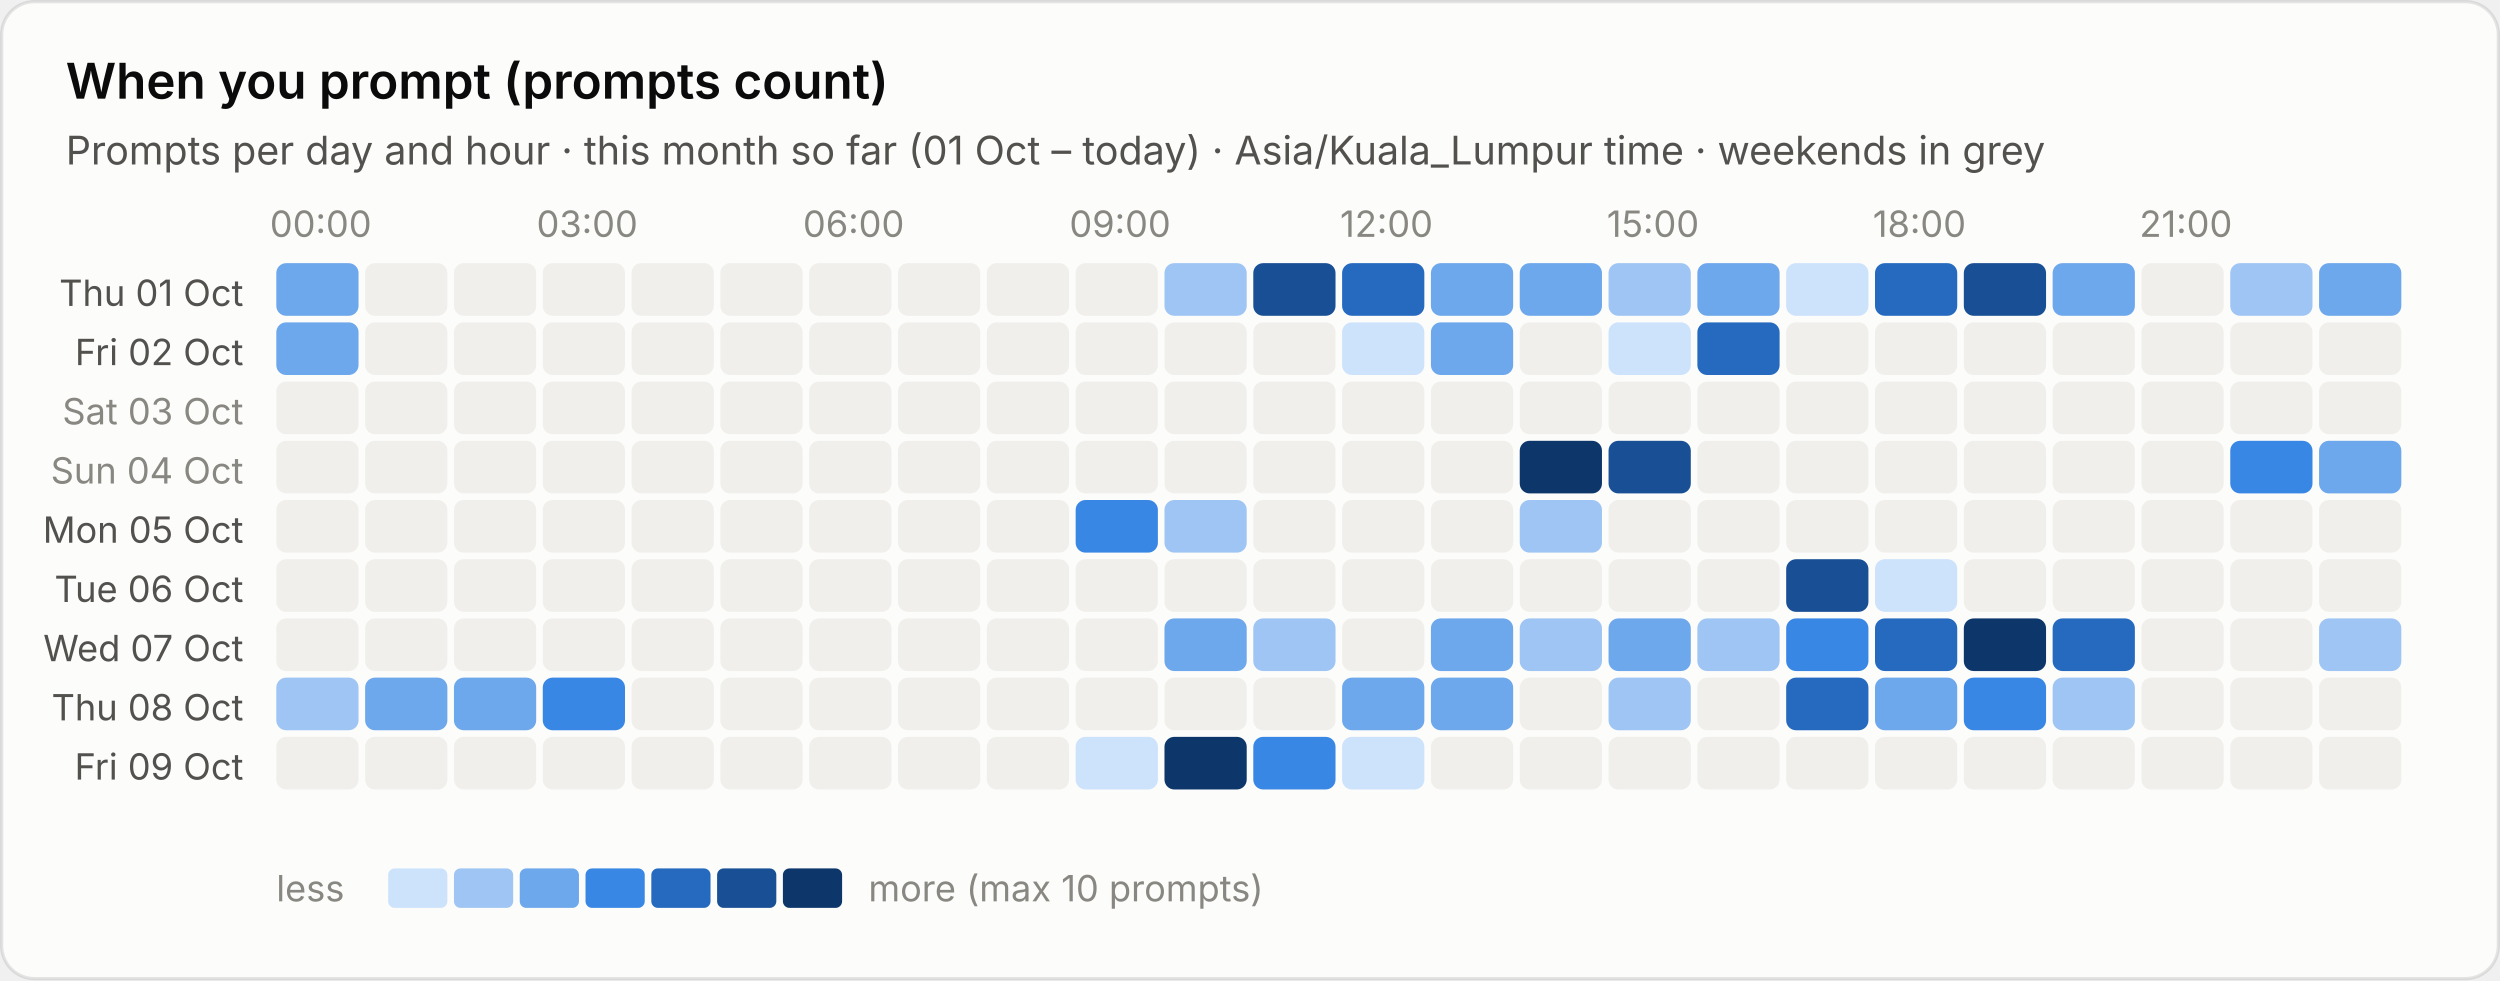
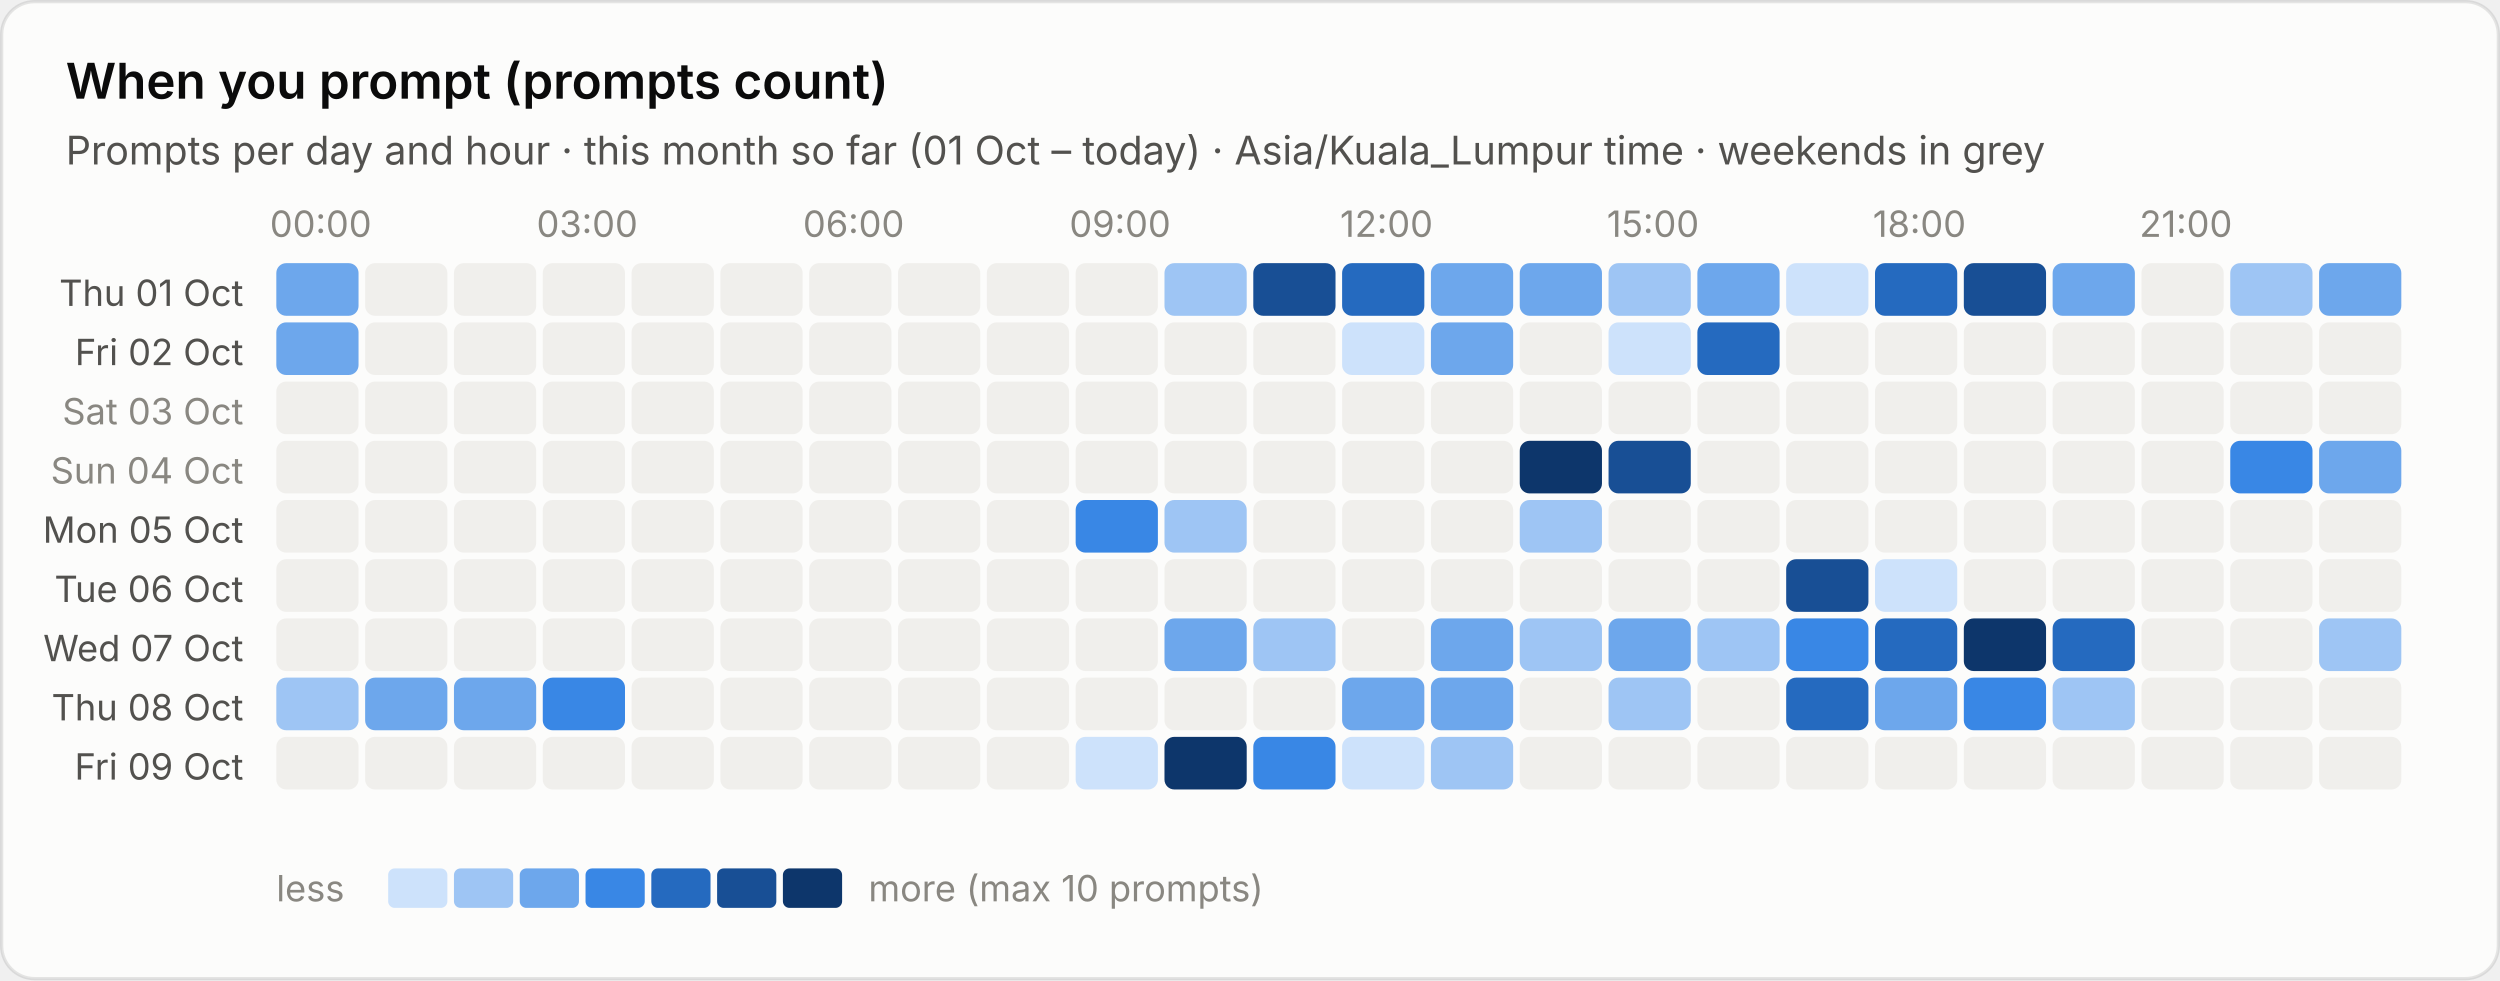
<svg xmlns="http://www.w3.org/2000/svg" viewBox="0 0 760 298" width="760" height="298" role="img" aria-label="When you prompt (prompts count)">
  <style>text{font-family:system-ui,-apple-system,"Segoe UI",sans-serif;font-variant-numeric:tabular-nums}.bg{fill:#fcfcfb;stroke:rgba(11,11,11,.10)}.tp{fill:#0b0b0b}.ts{fill:#52514e}.tm{fill:#898781}.grid{stroke:#e1e0d9;stroke-width:1}.base{stroke:#c3c2b7;stroke-width:1}.so{fill:#b5b3ad}.lo{stroke:#b5b3ad}.qe{fill:#f0efec}.ring{stroke:#fcfcfb}.area{fill-opacity:.1}.s0{fill:#2a78d6}.l0{stroke:#2a78d6}.s1{fill:#eb6834}.l1{stroke:#eb6834}.s2{fill:#1baf7a}.l2{stroke:#1baf7a}.s3{fill:#eda100}.l3{stroke:#eda100}.s4{fill:#e87ba4}.l4{stroke:#e87ba4}.s5{fill:#008300}.l5{stroke:#008300}.s6{fill:#4a3aa7}.l6{stroke:#4a3aa7}.s7{fill:#e34948}.l7{stroke:#e34948}.q0{fill:#cde2fb}.q1{fill:#9ec5f4}.q2{fill:#6da7ec}.q3{fill:#3987e5}.q4{fill:#256abf}.q5{fill:#184f95}.q6{fill:#0d366b}.r0{fill:#f8d4d4}.r1{fill:#ec8f8f}.r2{fill:#c42f2f}.a0{fill:#fbe3e3}.a1{fill:#f5b8b8}.a2{fill:#ec8f8f}.a3{fill:#d65252}.a4{fill:#a82525}.tq0{fill:#0b0b0b}.tq1{fill:#0b0b0b}.tq2{fill:#0b0b0b}.tq3{fill:#ffffff}.tq4{fill:#ffffff}.tq5{fill:#ffffff}.tq6{fill:#ffffff}.tr0{fill:#0b0b0b}.tr1{fill:#0b0b0b}.tr2{fill:#ffffff}.ta0{fill:#0b0b0b}.ta1{fill:#0b0b0b}.ta2{fill:#0b0b0b}.ta3{fill:#ffffff}.ta4{fill:#ffffff}.tw{fill:#ffffff}@media (prefers-color-scheme:dark){.bg{fill:#1a1a19;stroke:rgba(255,255,255,.10)}.tp{fill:#fff}.ts{fill:#c3c2b7}.tm{fill:#898781}.grid{stroke:#2c2c2a}.base{stroke:#383835}.so{fill:#5c5b57}.lo{stroke:#5c5b57}.qe{fill:#262624}.ring{stroke:#1a1a19}.s0{fill:#3987e5}.l0{stroke:#3987e5}.s1{fill:#d95926}.l1{stroke:#d95926}.s2{fill:#199e70}.l2{stroke:#199e70}.s3{fill:#c98500}.l3{stroke:#c98500}.s4{fill:#d55181}.l4{stroke:#d55181}.s5{fill:#008300}.l5{stroke:#008300}.s6{fill:#9085e9}.l6{stroke:#9085e9}.s7{fill:#e66767}.l7{stroke:#e66767}.q0{fill:#16263a}.q1{fill:#123a66}.q2{fill:#184f95}.q3{fill:#256abf}.q4{fill:#3987e5}.q5{fill:#6da7ec}.q6{fill:#b7d3f6}.r0{fill:#4a2023}.r1{fill:#8c2c2f}.r2{fill:#e25555}.a0{fill:#3a1a1c}.a1{fill:#5e2427}.a2{fill:#8c2c2f}.a3{fill:#c43c3f}.a4{fill:#f07070}.tq0{fill:#ffffff}.tq1{fill:#ffffff}.tq2{fill:#ffffff}.tq3{fill:#ffffff}.tq4{fill:#ffffff}.tq5{fill:#0b0b0b}.tq6{fill:#0b0b0b}.tr0{fill:#ffffff}.tr1{fill:#ffffff}.tr2{fill:#ffffff}.ta0{fill:#ffffff}.ta1{fill:#ffffff}.ta2{fill:#ffffff}.ta3{fill:#ffffff}.ta4{fill:#0b0b0b}.tw{fill:#ffffff}}</style>
  <rect class="bg" x=".5" y=".5" width="759" height="297" rx="10" />
  <text class="tp" x="20" y="30" font-size="15" font-weight="600">When you prompt (prompts count)</text>
  <text class="ts" x="20" y="50" font-size="12">Prompts per day and hour · this month so far (01 Oct – today) · Asia/Kuala_Lumpur time · weekends in grey</text>
  <text class="tm" x="97.5" y="72" font-size="11" text-anchor="middle">00:00</text>
  <text class="tm" x="178.5" y="72" font-size="11" text-anchor="middle">03:00</text>
  <text class="tm" x="259.5" y="72" font-size="11" text-anchor="middle">06:00</text>
  <text class="tm" x="340.5" y="72" font-size="11" text-anchor="middle">09:00</text>
  <text class="tm" x="421.5" y="72" font-size="11" text-anchor="middle">12:00</text>
  <text class="tm" x="502.5" y="72" font-size="11" text-anchor="middle">15:00</text>
  <text class="tm" x="583.5" y="72" font-size="11" text-anchor="middle">18:00</text>
  <text class="tm" x="664.5" y="72" font-size="11" text-anchor="middle">21:00</text>
  <text class="ts" x="74" y="93.0" font-size="11" text-anchor="end">Thu 01 Oct</text>
  <rect class="q2" x="84.0" y="80.0" width="25" height="16" rx="3" />
  <rect class="qe" x="111.0" y="80.0" width="25" height="16" rx="3" />
  <rect class="qe" x="138.0" y="80.0" width="25" height="16" rx="3" />
  <rect class="qe" x="165.0" y="80.0" width="25" height="16" rx="3" />
  <rect class="qe" x="192.0" y="80.0" width="25" height="16" rx="3" />
  <rect class="qe" x="219.0" y="80.0" width="25" height="16" rx="3" />
  <rect class="qe" x="246.0" y="80.0" width="25" height="16" rx="3" />
  <rect class="qe" x="273.0" y="80.0" width="25" height="16" rx="3" />
  <rect class="qe" x="300.0" y="80.0" width="25" height="16" rx="3" />
  <rect class="qe" x="327.0" y="80.0" width="25" height="16" rx="3" />
  <rect class="q1" x="354.0" y="80.0" width="25" height="16" rx="3" />
  <rect class="q5" x="381.0" y="80.0" width="25" height="16" rx="3" />
  <rect class="q4" x="408.0" y="80.0" width="25" height="16" rx="3" />
  <rect class="q2" x="435.0" y="80.0" width="25" height="16" rx="3" />
  <rect class="q2" x="462.0" y="80.0" width="25" height="16" rx="3" />
  <rect class="q1" x="489.0" y="80.0" width="25" height="16" rx="3" />
  <rect class="q2" x="516.0" y="80.0" width="25" height="16" rx="3" />
  <rect class="q0" x="543.0" y="80.0" width="25" height="16" rx="3" />
  <rect class="q4" x="570.0" y="80.0" width="25" height="16" rx="3" />
  <rect class="q5" x="597.0" y="80.0" width="25" height="16" rx="3" />
  <rect class="q2" x="624.0" y="80.0" width="25" height="16" rx="3" />
  <rect class="qe" x="651.0" y="80.0" width="25" height="16" rx="3" />
  <rect class="q1" x="678.0" y="80.0" width="25" height="16" rx="3" />
  <rect class="q2" x="705.0" y="80.0" width="25" height="16" rx="3" />
  <text class="ts" x="74" y="111.0" font-size="11" text-anchor="end">Fri 02 Oct</text>
  <rect class="q2" x="84.0" y="98.0" width="25" height="16" rx="3" />
  <rect class="qe" x="111.0" y="98.0" width="25" height="16" rx="3" />
  <rect class="qe" x="138.0" y="98.0" width="25" height="16" rx="3" />
  <rect class="qe" x="165.0" y="98.0" width="25" height="16" rx="3" />
  <rect class="qe" x="192.0" y="98.0" width="25" height="16" rx="3" />
  <rect class="qe" x="219.0" y="98.0" width="25" height="16" rx="3" />
  <rect class="qe" x="246.0" y="98.0" width="25" height="16" rx="3" />
  <rect class="qe" x="273.0" y="98.0" width="25" height="16" rx="3" />
  <rect class="qe" x="300.0" y="98.0" width="25" height="16" rx="3" />
  <rect class="qe" x="327.0" y="98.0" width="25" height="16" rx="3" />
  <rect class="qe" x="354.0" y="98.0" width="25" height="16" rx="3" />
  <rect class="qe" x="381.0" y="98.0" width="25" height="16" rx="3" />
  <rect class="q0" x="408.0" y="98.0" width="25" height="16" rx="3" />
  <rect class="q2" x="435.0" y="98.0" width="25" height="16" rx="3" />
  <rect class="qe" x="462.0" y="98.0" width="25" height="16" rx="3" />
  <rect class="q0" x="489.0" y="98.0" width="25" height="16" rx="3" />
  <rect class="q4" x="516.0" y="98.0" width="25" height="16" rx="3" />
  <rect class="qe" x="543.0" y="98.0" width="25" height="16" rx="3" />
  <rect class="qe" x="570.0" y="98.0" width="25" height="16" rx="3" />
  <rect class="qe" x="597.0" y="98.0" width="25" height="16" rx="3" />
  <rect class="qe" x="624.0" y="98.0" width="25" height="16" rx="3" />
  <rect class="qe" x="651.0" y="98.0" width="25" height="16" rx="3" />
  <rect class="qe" x="678.0" y="98.0" width="25" height="16" rx="3" />
  <rect class="qe" x="705.0" y="98.0" width="25" height="16" rx="3" />
  <text class="tm" x="74" y="129.0" font-size="11" text-anchor="end">Sat 03 Oct</text>
  <rect class="qe" x="84.0" y="116.0" width="25" height="16" rx="3" />
  <rect class="qe" x="111.0" y="116.0" width="25" height="16" rx="3" />
  <rect class="qe" x="138.0" y="116.0" width="25" height="16" rx="3" />
  <rect class="qe" x="165.0" y="116.0" width="25" height="16" rx="3" />
  <rect class="qe" x="192.0" y="116.0" width="25" height="16" rx="3" />
  <rect class="qe" x="219.0" y="116.0" width="25" height="16" rx="3" />
  <rect class="qe" x="246.0" y="116.0" width="25" height="16" rx="3" />
  <rect class="qe" x="273.0" y="116.0" width="25" height="16" rx="3" />
  <rect class="qe" x="300.0" y="116.0" width="25" height="16" rx="3" />
  <rect class="qe" x="327.0" y="116.0" width="25" height="16" rx="3" />
  <rect class="qe" x="354.0" y="116.0" width="25" height="16" rx="3" />
  <rect class="qe" x="381.0" y="116.0" width="25" height="16" rx="3" />
  <rect class="qe" x="408.0" y="116.0" width="25" height="16" rx="3" />
  <rect class="qe" x="435.0" y="116.0" width="25" height="16" rx="3" />
  <rect class="qe" x="462.0" y="116.0" width="25" height="16" rx="3" />
  <rect class="qe" x="489.0" y="116.0" width="25" height="16" rx="3" />
  <rect class="qe" x="516.0" y="116.0" width="25" height="16" rx="3" />
  <rect class="qe" x="543.0" y="116.0" width="25" height="16" rx="3" />
  <rect class="qe" x="570.0" y="116.0" width="25" height="16" rx="3" />
  <rect class="qe" x="597.0" y="116.0" width="25" height="16" rx="3" />
  <rect class="qe" x="624.0" y="116.0" width="25" height="16" rx="3" />
  <rect class="qe" x="651.0" y="116.0" width="25" height="16" rx="3" />
  <rect class="qe" x="678.0" y="116.0" width="25" height="16" rx="3" />
  <rect class="qe" x="705.0" y="116.0" width="25" height="16" rx="3" />
  <text class="tm" x="74" y="147.0" font-size="11" text-anchor="end">Sun 04 Oct</text>
  <rect class="qe" x="84.0" y="134.0" width="25" height="16" rx="3" />
  <rect class="qe" x="111.0" y="134.0" width="25" height="16" rx="3" />
  <rect class="qe" x="138.0" y="134.0" width="25" height="16" rx="3" />
  <rect class="qe" x="165.0" y="134.0" width="25" height="16" rx="3" />
  <rect class="qe" x="192.0" y="134.0" width="25" height="16" rx="3" />
  <rect class="qe" x="219.0" y="134.0" width="25" height="16" rx="3" />
  <rect class="qe" x="246.0" y="134.0" width="25" height="16" rx="3" />
  <rect class="qe" x="273.0" y="134.0" width="25" height="16" rx="3" />
  <rect class="qe" x="300.0" y="134.0" width="25" height="16" rx="3" />
  <rect class="qe" x="327.0" y="134.0" width="25" height="16" rx="3" />
  <rect class="qe" x="354.0" y="134.0" width="25" height="16" rx="3" />
  <rect class="qe" x="381.0" y="134.0" width="25" height="16" rx="3" />
  <rect class="qe" x="408.0" y="134.0" width="25" height="16" rx="3" />
  <rect class="qe" x="435.0" y="134.0" width="25" height="16" rx="3" />
  <rect class="q6" x="462.0" y="134.0" width="25" height="16" rx="3" />
  <rect class="q5" x="489.0" y="134.0" width="25" height="16" rx="3" />
  <rect class="qe" x="516.0" y="134.0" width="25" height="16" rx="3" />
  <rect class="qe" x="543.0" y="134.0" width="25" height="16" rx="3" />
  <rect class="qe" x="570.0" y="134.0" width="25" height="16" rx="3" />
  <rect class="qe" x="597.0" y="134.0" width="25" height="16" rx="3" />
  <rect class="qe" x="624.0" y="134.0" width="25" height="16" rx="3" />
  <rect class="qe" x="651.0" y="134.0" width="25" height="16" rx="3" />
  <rect class="q3" x="678.0" y="134.0" width="25" height="16" rx="3" />
  <rect class="q2" x="705.0" y="134.0" width="25" height="16" rx="3" />
  <text class="ts" x="74" y="165.0" font-size="11" text-anchor="end">Mon 05 Oct</text>
  <rect class="qe" x="84.0" y="152.0" width="25" height="16" rx="3" />
  <rect class="qe" x="111.0" y="152.0" width="25" height="16" rx="3" />
  <rect class="qe" x="138.0" y="152.0" width="25" height="16" rx="3" />
  <rect class="qe" x="165.0" y="152.0" width="25" height="16" rx="3" />
  <rect class="qe" x="192.0" y="152.0" width="25" height="16" rx="3" />
  <rect class="qe" x="219.0" y="152.0" width="25" height="16" rx="3" />
  <rect class="qe" x="246.0" y="152.0" width="25" height="16" rx="3" />
  <rect class="qe" x="273.0" y="152.0" width="25" height="16" rx="3" />
  <rect class="qe" x="300.0" y="152.0" width="25" height="16" rx="3" />
  <rect class="q3" x="327.0" y="152.0" width="25" height="16" rx="3" />
  <rect class="q1" x="354.0" y="152.0" width="25" height="16" rx="3" />
  <rect class="qe" x="381.0" y="152.0" width="25" height="16" rx="3" />
  <rect class="qe" x="408.0" y="152.0" width="25" height="16" rx="3" />
  <rect class="qe" x="435.0" y="152.0" width="25" height="16" rx="3" />
  <rect class="q1" x="462.0" y="152.0" width="25" height="16" rx="3" />
  <rect class="qe" x="489.0" y="152.0" width="25" height="16" rx="3" />
  <rect class="qe" x="516.0" y="152.0" width="25" height="16" rx="3" />
  <rect class="qe" x="543.0" y="152.0" width="25" height="16" rx="3" />
  <rect class="qe" x="570.0" y="152.0" width="25" height="16" rx="3" />
  <rect class="qe" x="597.0" y="152.0" width="25" height="16" rx="3" />
  <rect class="qe" x="624.0" y="152.0" width="25" height="16" rx="3" />
  <rect class="qe" x="651.0" y="152.0" width="25" height="16" rx="3" />
  <rect class="qe" x="678.0" y="152.0" width="25" height="16" rx="3" />
  <rect class="qe" x="705.0" y="152.0" width="25" height="16" rx="3" />
  <text class="ts" x="74" y="183.0" font-size="11" text-anchor="end">Tue 06 Oct</text>
  <rect class="qe" x="84.0" y="170.0" width="25" height="16" rx="3" />
  <rect class="qe" x="111.0" y="170.0" width="25" height="16" rx="3" />
  <rect class="qe" x="138.0" y="170.0" width="25" height="16" rx="3" />
  <rect class="qe" x="165.0" y="170.0" width="25" height="16" rx="3" />
  <rect class="qe" x="192.0" y="170.0" width="25" height="16" rx="3" />
  <rect class="qe" x="219.0" y="170.0" width="25" height="16" rx="3" />
  <rect class="qe" x="246.0" y="170.0" width="25" height="16" rx="3" />
  <rect class="qe" x="273.0" y="170.0" width="25" height="16" rx="3" />
  <rect class="qe" x="300.0" y="170.0" width="25" height="16" rx="3" />
  <rect class="qe" x="327.0" y="170.0" width="25" height="16" rx="3" />
  <rect class="qe" x="354.0" y="170.0" width="25" height="16" rx="3" />
  <rect class="qe" x="381.0" y="170.0" width="25" height="16" rx="3" />
  <rect class="qe" x="408.0" y="170.0" width="25" height="16" rx="3" />
  <rect class="qe" x="435.0" y="170.0" width="25" height="16" rx="3" />
  <rect class="qe" x="462.0" y="170.0" width="25" height="16" rx="3" />
  <rect class="qe" x="489.0" y="170.0" width="25" height="16" rx="3" />
  <rect class="qe" x="516.0" y="170.0" width="25" height="16" rx="3" />
  <rect class="q5" x="543.0" y="170.0" width="25" height="16" rx="3" />
  <rect class="q0" x="570.0" y="170.0" width="25" height="16" rx="3" />
  <rect class="qe" x="597.0" y="170.0" width="25" height="16" rx="3" />
  <rect class="qe" x="624.0" y="170.0" width="25" height="16" rx="3" />
  <rect class="qe" x="651.0" y="170.0" width="25" height="16" rx="3" />
  <rect class="qe" x="678.0" y="170.0" width="25" height="16" rx="3" />
  <rect class="qe" x="705.0" y="170.0" width="25" height="16" rx="3" />
  <text class="ts" x="74" y="201.0" font-size="11" text-anchor="end">Wed 07 Oct</text>
  <rect class="qe" x="84.0" y="188.0" width="25" height="16" rx="3" />
  <rect class="qe" x="111.0" y="188.0" width="25" height="16" rx="3" />
  <rect class="qe" x="138.0" y="188.0" width="25" height="16" rx="3" />
  <rect class="qe" x="165.0" y="188.0" width="25" height="16" rx="3" />
  <rect class="qe" x="192.0" y="188.0" width="25" height="16" rx="3" />
  <rect class="qe" x="219.0" y="188.0" width="25" height="16" rx="3" />
  <rect class="qe" x="246.0" y="188.0" width="25" height="16" rx="3" />
  <rect class="qe" x="273.0" y="188.0" width="25" height="16" rx="3" />
  <rect class="qe" x="300.0" y="188.0" width="25" height="16" rx="3" />
  <rect class="qe" x="327.0" y="188.0" width="25" height="16" rx="3" />
  <rect class="q2" x="354.0" y="188.0" width="25" height="16" rx="3" />
  <rect class="q1" x="381.0" y="188.0" width="25" height="16" rx="3" />
  <rect class="qe" x="408.0" y="188.0" width="25" height="16" rx="3" />
  <rect class="q2" x="435.0" y="188.0" width="25" height="16" rx="3" />
  <rect class="q1" x="462.0" y="188.0" width="25" height="16" rx="3" />
  <rect class="q2" x="489.0" y="188.0" width="25" height="16" rx="3" />
  <rect class="q1" x="516.0" y="188.0" width="25" height="16" rx="3" />
  <rect class="q3" x="543.0" y="188.0" width="25" height="16" rx="3" />
  <rect class="q4" x="570.0" y="188.0" width="25" height="16" rx="3" />
  <rect class="q6" x="597.0" y="188.0" width="25" height="16" rx="3" />
  <rect class="q4" x="624.0" y="188.0" width="25" height="16" rx="3" />
  <rect class="qe" x="651.0" y="188.0" width="25" height="16" rx="3" />
  <rect class="qe" x="678.0" y="188.0" width="25" height="16" rx="3" />
  <rect class="q1" x="705.0" y="188.0" width="25" height="16" rx="3" />
  <text class="ts" x="74" y="219.0" font-size="11" text-anchor="end">Thu 08 Oct</text>
  <rect class="q1" x="84.0" y="206.0" width="25" height="16" rx="3" />
  <rect class="q2" x="111.0" y="206.0" width="25" height="16" rx="3" />
  <rect class="q2" x="138.0" y="206.0" width="25" height="16" rx="3" />
  <rect class="q3" x="165.0" y="206.0" width="25" height="16" rx="3" />
  <rect class="qe" x="192.0" y="206.0" width="25" height="16" rx="3" />
  <rect class="qe" x="219.0" y="206.0" width="25" height="16" rx="3" />
  <rect class="qe" x="246.0" y="206.0" width="25" height="16" rx="3" />
  <rect class="qe" x="273.0" y="206.0" width="25" height="16" rx="3" />
  <rect class="qe" x="300.0" y="206.0" width="25" height="16" rx="3" />
  <rect class="qe" x="327.0" y="206.0" width="25" height="16" rx="3" />
  <rect class="qe" x="354.0" y="206.0" width="25" height="16" rx="3" />
  <rect class="qe" x="381.0" y="206.0" width="25" height="16" rx="3" />
  <rect class="q2" x="408.0" y="206.0" width="25" height="16" rx="3" />
  <rect class="q2" x="435.0" y="206.0" width="25" height="16" rx="3" />
  <rect class="qe" x="462.0" y="206.0" width="25" height="16" rx="3" />
  <rect class="q1" x="489.0" y="206.0" width="25" height="16" rx="3" />
  <rect class="qe" x="516.0" y="206.0" width="25" height="16" rx="3" />
  <rect class="q4" x="543.0" y="206.0" width="25" height="16" rx="3" />
  <rect class="q2" x="570.0" y="206.0" width="25" height="16" rx="3" />
  <rect class="q3" x="597.0" y="206.0" width="25" height="16" rx="3" />
  <rect class="q1" x="624.0" y="206.0" width="25" height="16" rx="3" />
  <rect class="qe" x="651.0" y="206.0" width="25" height="16" rx="3" />
  <rect class="qe" x="678.0" y="206.0" width="25" height="16" rx="3" />
  <rect class="qe" x="705.0" y="206.0" width="25" height="16" rx="3" />
  <text class="ts" x="74" y="237.0" font-size="11" text-anchor="end">Fri 09 Oct</text>
  <rect class="qe" x="84.0" y="224.0" width="25" height="16" rx="3" />
  <rect class="qe" x="111.0" y="224.0" width="25" height="16" rx="3" />
  <rect class="qe" x="138.0" y="224.0" width="25" height="16" rx="3" />
  <rect class="qe" x="165.0" y="224.0" width="25" height="16" rx="3" />
  <rect class="qe" x="192.0" y="224.0" width="25" height="16" rx="3" />
  <rect class="qe" x="219.0" y="224.0" width="25" height="16" rx="3" />
  <rect class="qe" x="246.0" y="224.0" width="25" height="16" rx="3" />
  <rect class="qe" x="273.0" y="224.0" width="25" height="16" rx="3" />
  <rect class="qe" x="300.0" y="224.0" width="25" height="16" rx="3" />
  <rect class="q0" x="327.0" y="224.0" width="25" height="16" rx="3" />
  <rect class="q6" x="354.0" y="224.0" width="25" height="16" rx="3" />
  <rect class="q3" x="381.0" y="224.0" width="25" height="16" rx="3" />
  <rect class="q0" x="408.0" y="224.0" width="25" height="16" rx="3" />
-   <rect class="qe" x="435.0" y="224.0" width="25" height="16" rx="3" />
+   <rect class="q1" x="435.0" y="224.0" width="25" height="16" rx="3" />
  <rect class="qe" x="462.0" y="224.0" width="25" height="16" rx="3" />
  <rect class="qe" x="489.0" y="224.0" width="25" height="16" rx="3" />
  <rect class="qe" x="516.0" y="224.0" width="25" height="16" rx="3" />
  <rect class="qe" x="543.0" y="224.0" width="25" height="16" rx="3" />
  <rect class="qe" x="570.0" y="224.0" width="25" height="16" rx="3" />
  <rect class="qe" x="597.0" y="224.0" width="25" height="16" rx="3" />
  <rect class="qe" x="624.0" y="224.0" width="25" height="16" rx="3" />
  <rect class="qe" x="651.0" y="224.0" width="25" height="16" rx="3" />
  <rect class="qe" x="678.0" y="224.0" width="25" height="16" rx="3" />
  <rect class="qe" x="705.0" y="224.0" width="25" height="16" rx="3" />
  <text class="tm" x="84" y="274" font-size="11">less</text>
  <rect class="q0" x="118" y="264" width="18" height="12" rx="2" />
  <rect class="q1" x="138" y="264" width="18" height="12" rx="2" />
  <rect class="q2" x="158" y="264" width="18" height="12" rx="2" />
  <rect class="q3" x="178" y="264" width="18" height="12" rx="2" />
  <rect class="q4" x="198" y="264" width="18" height="12" rx="2" />
  <rect class="q5" x="218" y="264" width="18" height="12" rx="2" />
  <rect class="q6" x="238" y="264" width="18" height="12" rx="2" />
  <text class="tm" x="264" y="274" font-size="11">more (max 10 prompts)</text>
</svg>
